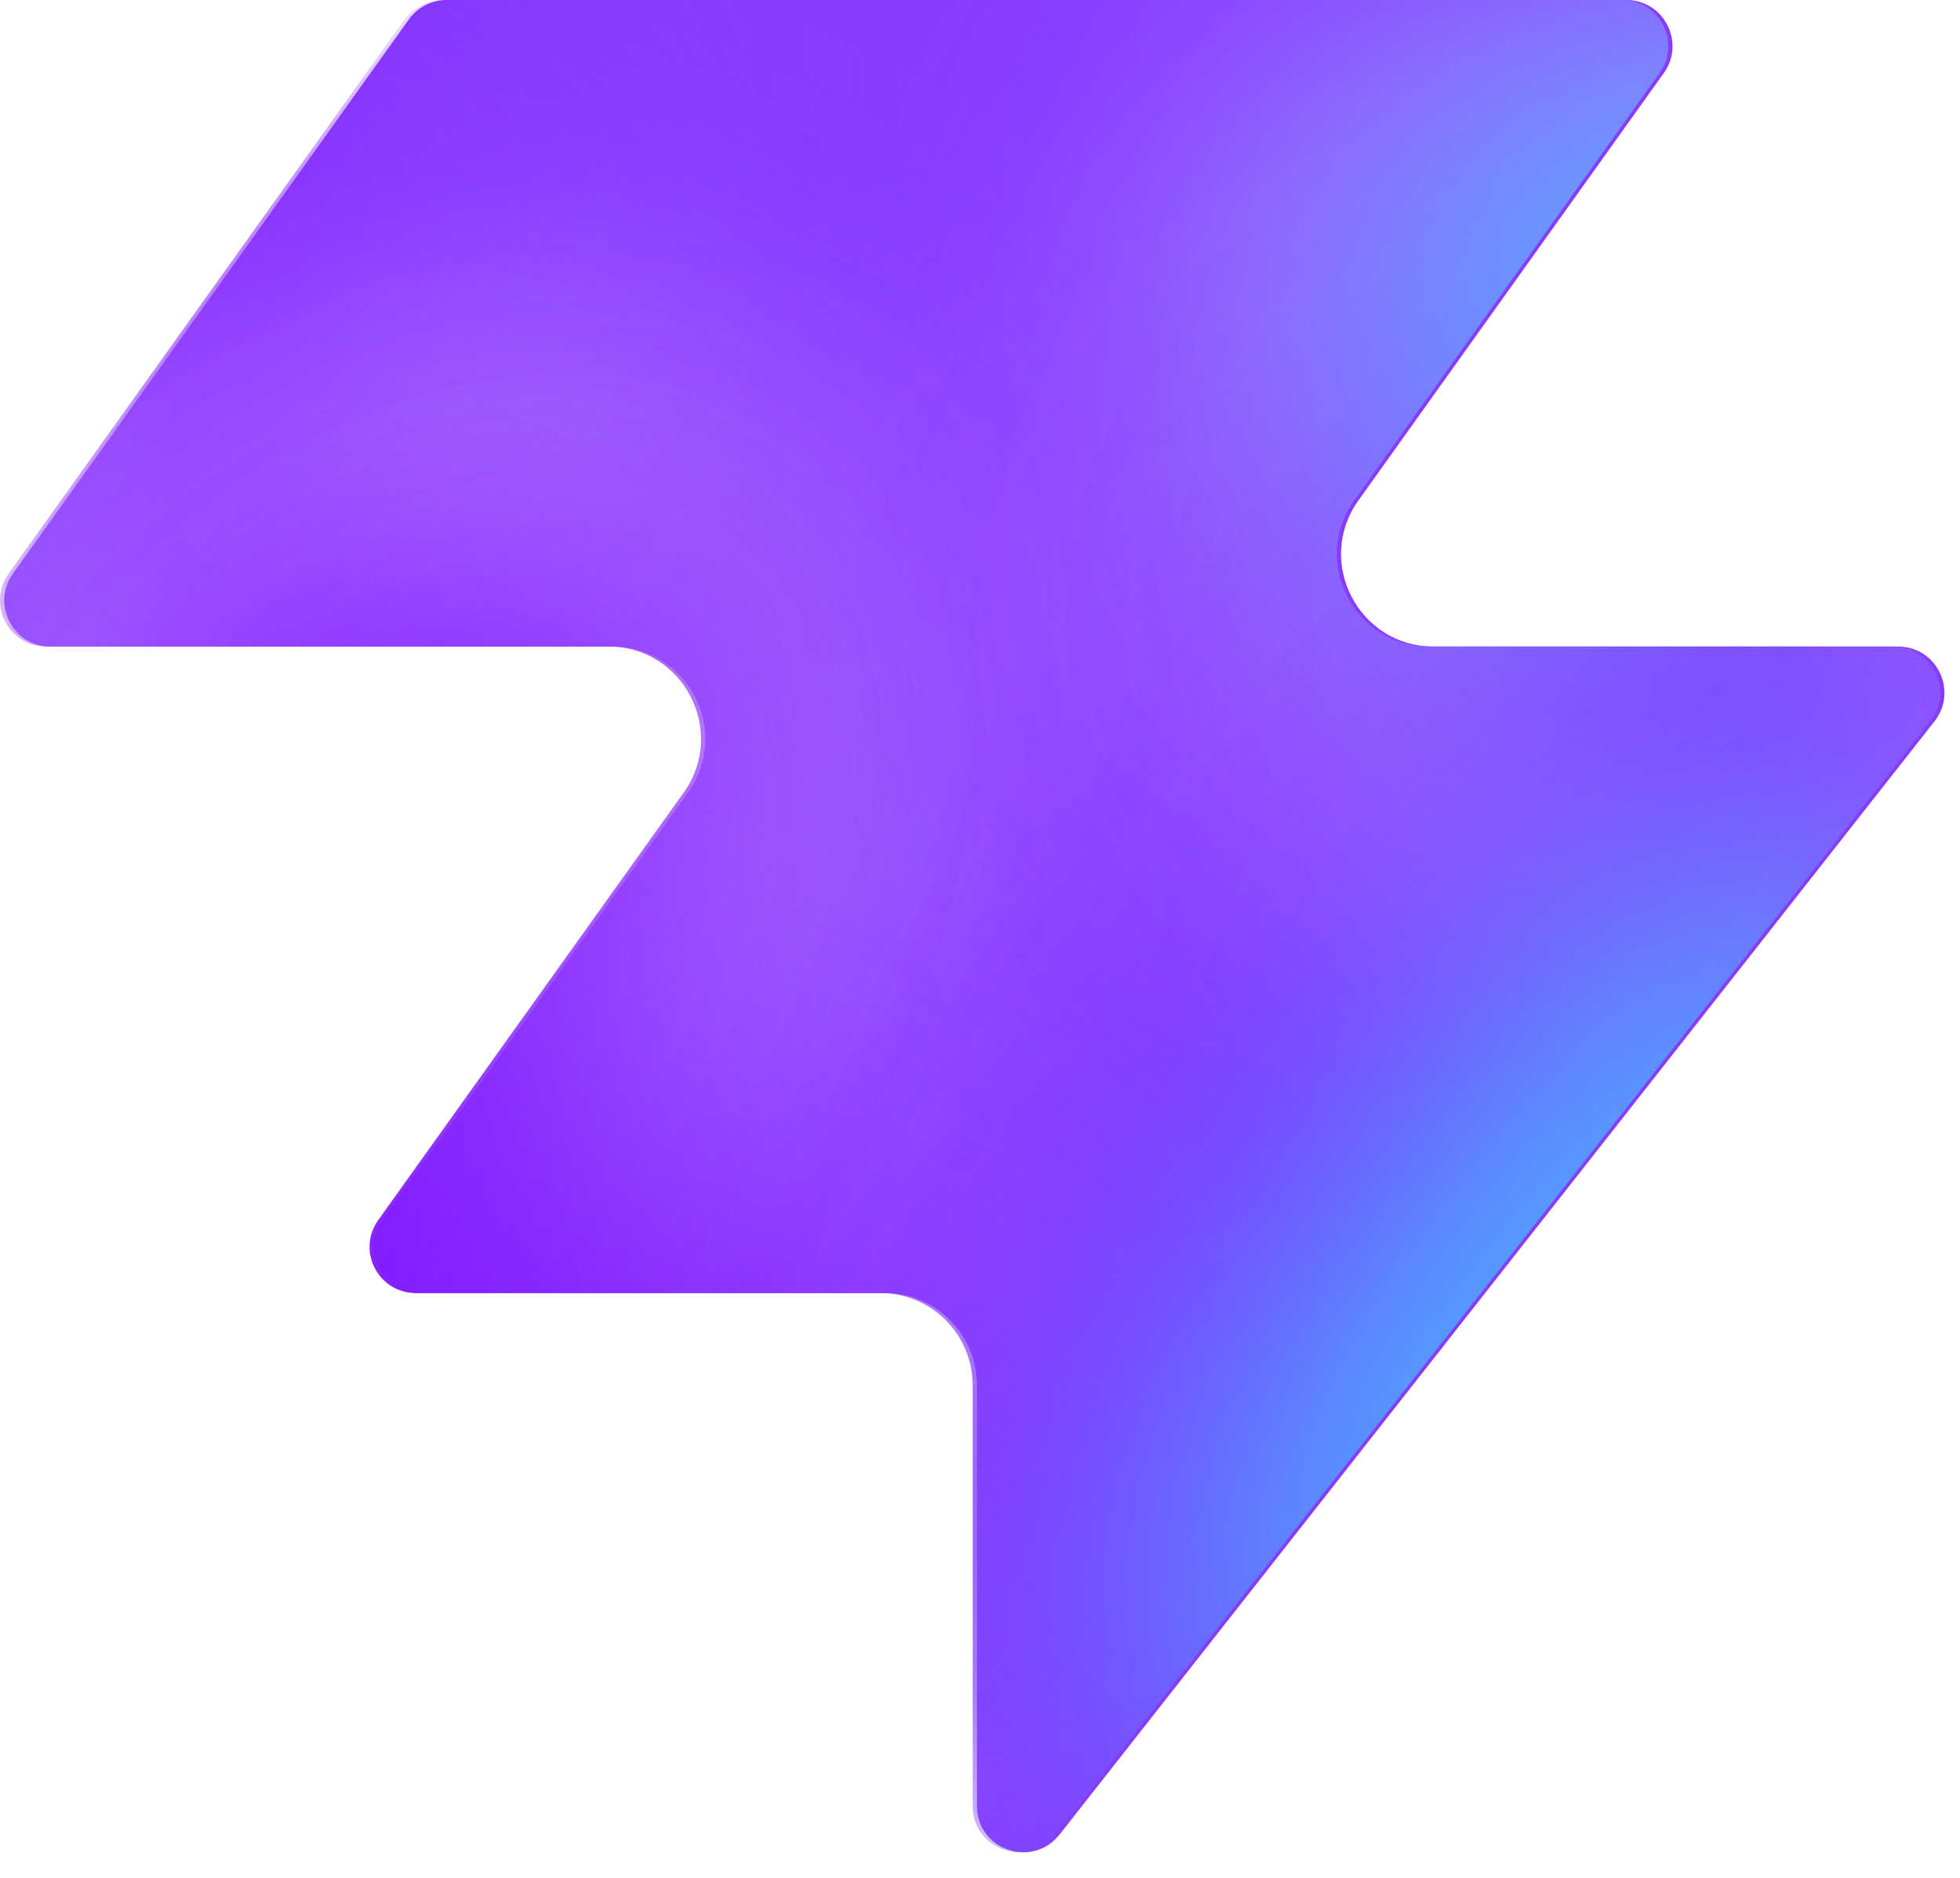
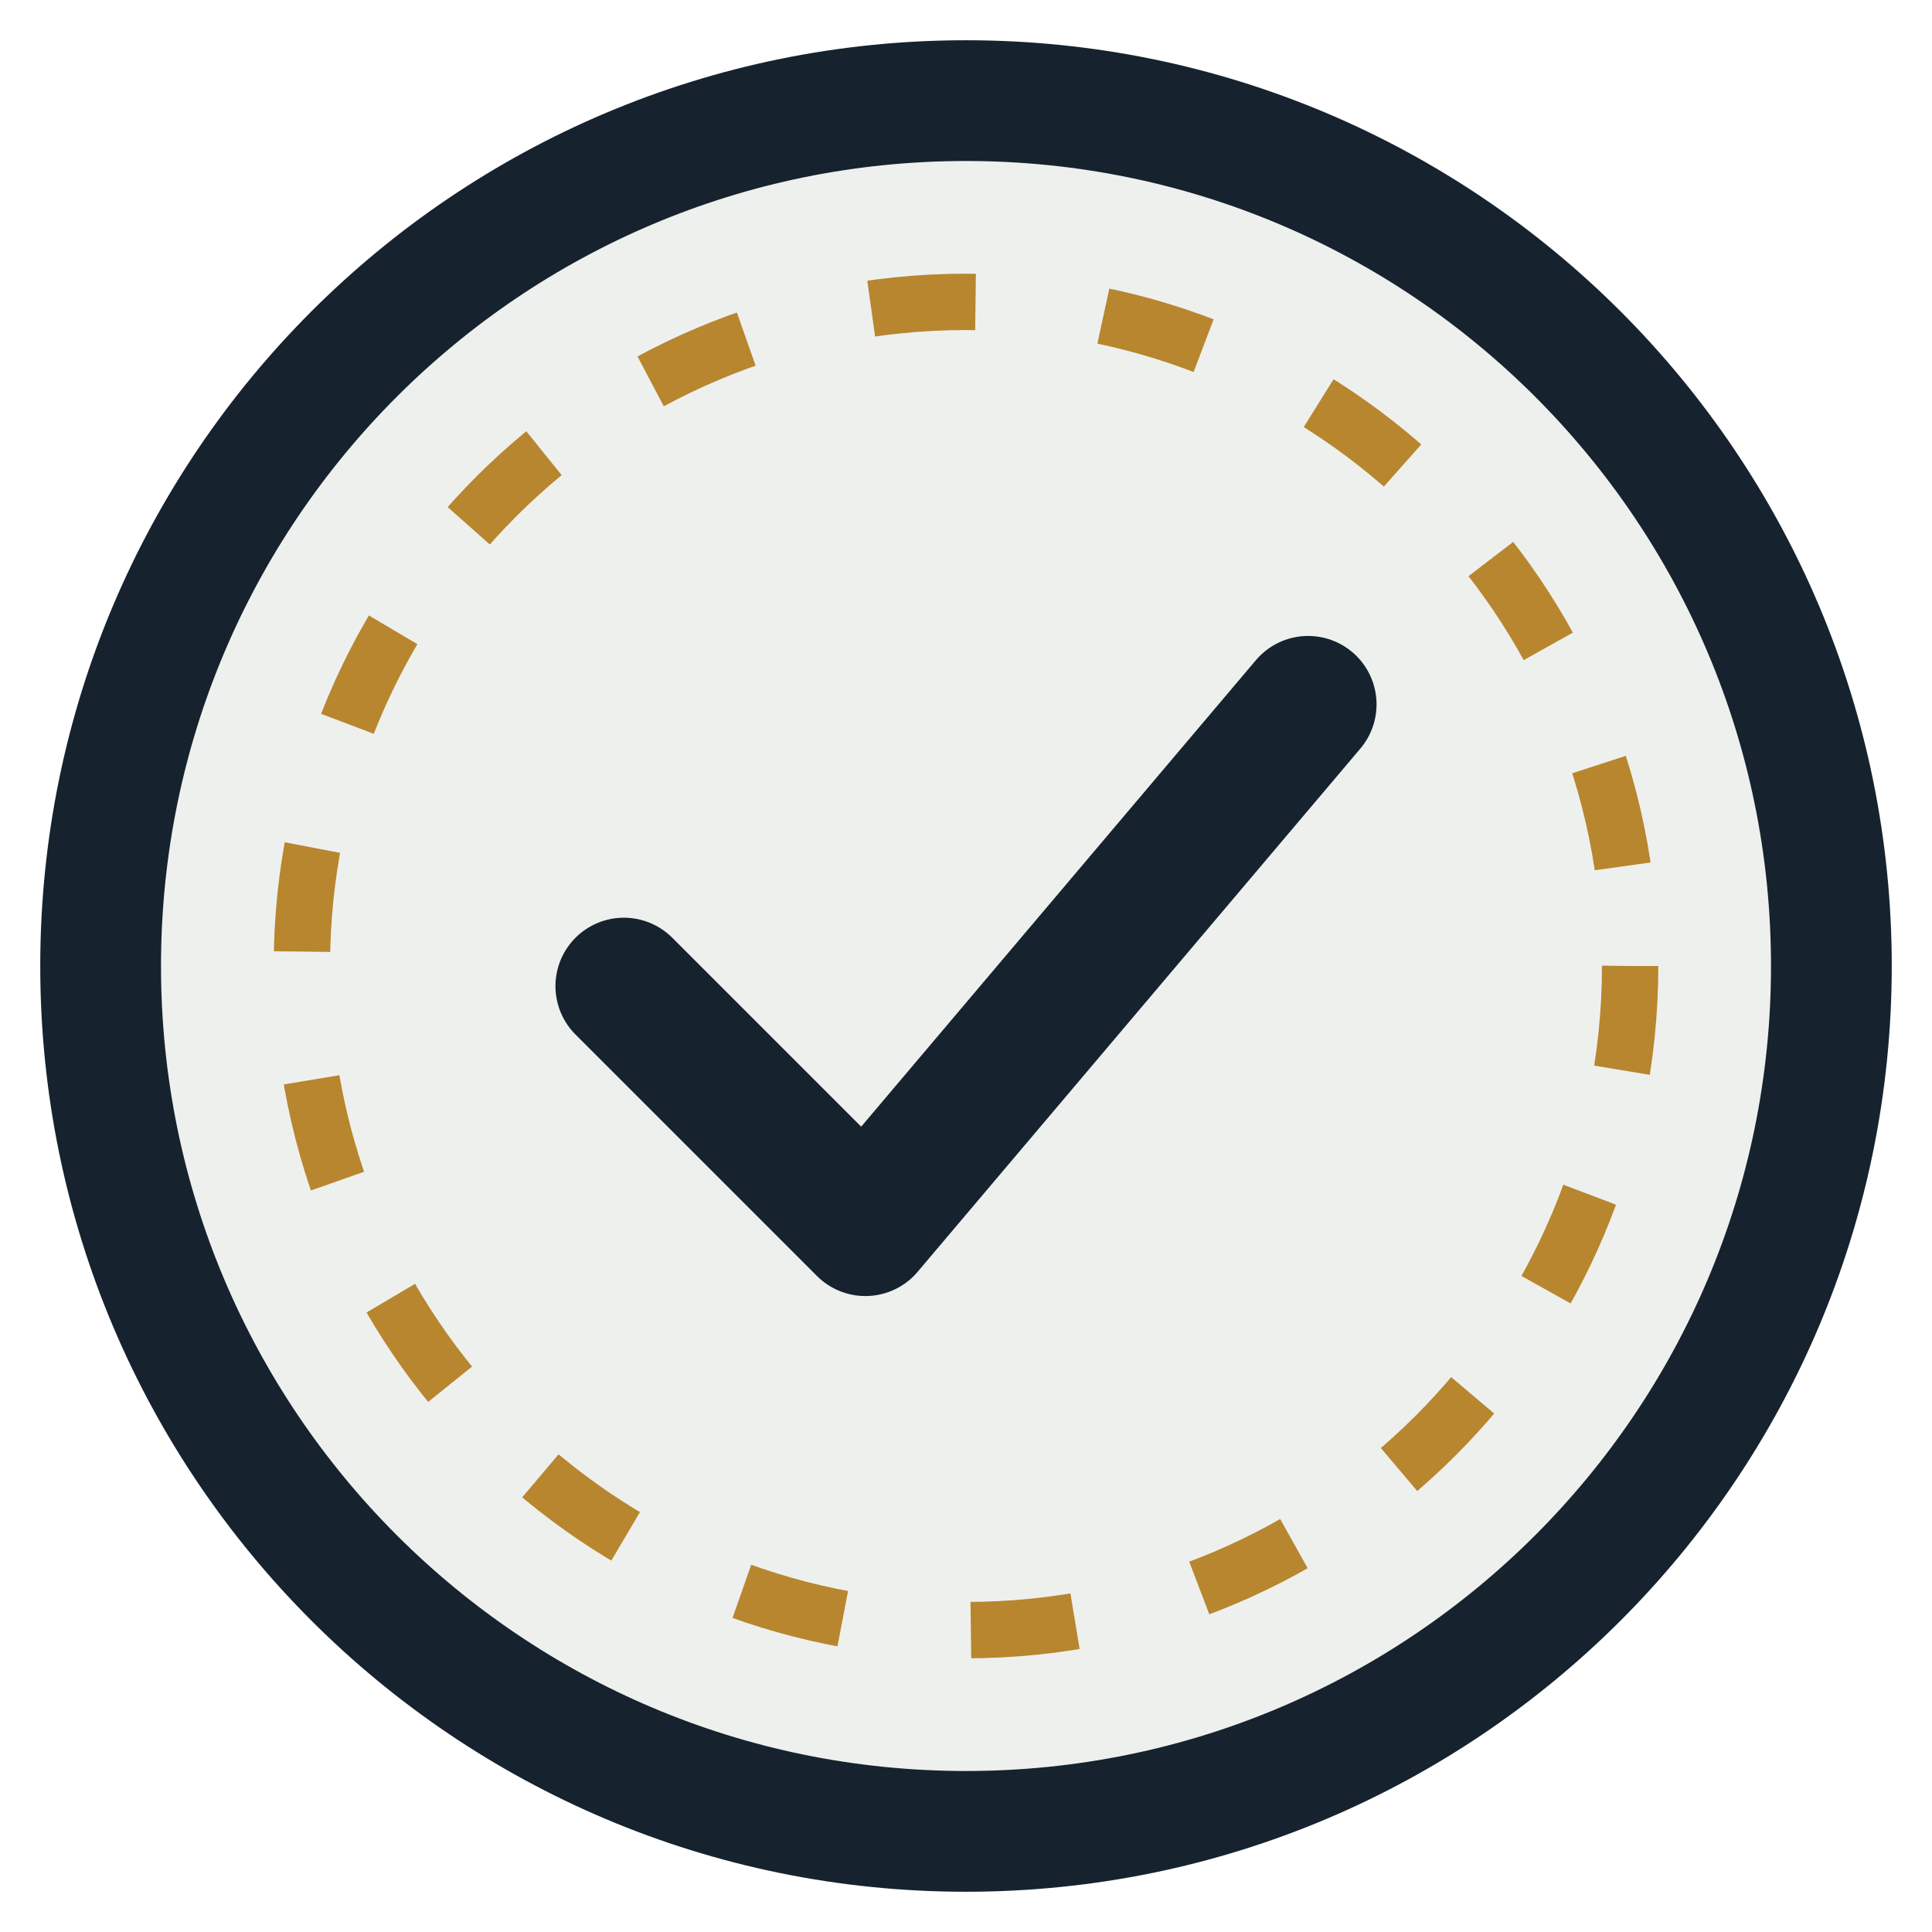
- <svg xmlns="http://www.w3.org/2000/svg" width="48" height="46" fill="none" viewBox="0 0 48 46">
-   <path fill="#863bff" d="M25.946 44.938c-.664.845-2.021.375-2.021-.698V33.937a2.26 2.26 0 0 0-2.262-2.262H10.287c-.92 0-1.456-1.04-.92-1.788l7.48-10.471c1.07-1.497 0-3.578-1.842-3.578H1.237c-.92 0-1.456-1.04-.92-1.788L10.013.474c.214-.297.556-.474.92-.474h28.894c.92 0 1.456 1.04.92 1.788l-7.48 10.471c-1.07 1.498 0 3.579 1.842 3.579h11.377c.943 0 1.473 1.088.89 1.83L25.947 44.94z" style="fill:#863bff;fill:color(display-p3 .525 .23 1);fill-opacity:1" />
-   <mask id="a" width="48" height="46" x="0" y="0" maskUnits="userSpaceOnUse" style="mask-type:alpha">
-     <path fill="#000" d="M25.842 44.938c-.664.844-2.021.375-2.021-.698V33.937a2.26 2.26 0 0 0-2.262-2.262H10.183c-.92 0-1.456-1.04-.92-1.788l7.48-10.471c1.07-1.498 0-3.579-1.842-3.579H1.133c-.92 0-1.456-1.04-.92-1.787L9.91.473c.214-.297.556-.474.92-.474h28.894c.92 0 1.456 1.04.92 1.788l-7.48 10.471c-1.07 1.498 0 3.578 1.842 3.578h11.377c.943 0 1.473 1.088.89 1.832L25.843 44.94z" style="fill:#000;fill-opacity:1" />
-   </mask>
-   <g mask="url(#a)">
-     <g filter="url(#b)">
-       <ellipse cx="5.508" cy="14.704" fill="#ede6ff" rx="5.508" ry="14.704" style="fill:#ede6ff;fill:color(display-p3 .927 .903 1);fill-opacity:1" transform="matrix(.00324 1 1 -.00324 -4.47 31.516)" />
-     </g>
-     <g filter="url(#c)">
-       <ellipse cx="10.399" cy="29.851" fill="#ede6ff" rx="10.399" ry="29.851" style="fill:#ede6ff;fill:color(display-p3 .927 .903 1);fill-opacity:1" transform="matrix(.00324 1 1 -.00324 -39.328 7.883)" />
-     </g>
-     <g filter="url(#d)">
-       <ellipse cx="5.508" cy="30.487" fill="#7e14ff" rx="5.508" ry="30.487" style="fill:#7e14ff;fill:color(display-p3 .492 .077 1);fill-opacity:1" transform="rotate(89.814 -25.913 -14.639)scale(1 -1)" />
-     </g>
-     <g filter="url(#e)">
-       <ellipse cx="5.508" cy="30.599" fill="#7e14ff" rx="5.508" ry="30.599" style="fill:#7e14ff;fill:color(display-p3 .492 .077 1);fill-opacity:1" transform="rotate(89.814 -32.644 -3.334)scale(1 -1)" />
-     </g>
-     <g filter="url(#f)">
-       <ellipse cx="5.508" cy="30.599" fill="#7e14ff" rx="5.508" ry="30.599" style="fill:#7e14ff;fill:color(display-p3 .492 .077 1);fill-opacity:1" transform="matrix(.00324 1 1 -.00324 -34.34 30.47)" />
-     </g>
-     <g filter="url(#g)">
-       <ellipse cx="14.072" cy="22.078" fill="#ede6ff" rx="14.072" ry="22.078" style="fill:#ede6ff;fill:color(display-p3 .927 .903 1);fill-opacity:1" transform="rotate(93.35 24.506 48.493)scale(-1 1)" />
-     </g>
-     <g filter="url(#h)">
-       <ellipse cx="3.47" cy="21.501" fill="#7e14ff" rx="3.47" ry="21.501" style="fill:#7e14ff;fill:color(display-p3 .492 .077 1);fill-opacity:1" transform="rotate(89.009 28.708 47.59)scale(-1 1)" />
-     </g>
-     <g filter="url(#i)">
-       <ellipse cx="3.47" cy="21.501" fill="#7e14ff" rx="3.47" ry="21.501" style="fill:#7e14ff;fill:color(display-p3 .492 .077 1);fill-opacity:1" transform="rotate(89.009 28.708 47.59)scale(-1 1)" />
-     </g>
-     <g filter="url(#j)">
-       <ellipse cx=".387" cy="8.972" fill="#7e14ff" rx="4.407" ry="29.108" style="fill:#7e14ff;fill:color(display-p3 .492 .077 1);fill-opacity:1" transform="rotate(39.51 .387 8.972)" />
-     </g>
-     <g filter="url(#k)">
-       <ellipse cx="47.523" cy="-6.092" fill="#7e14ff" rx="4.407" ry="29.108" style="fill:#7e14ff;fill:color(display-p3 .492 .077 1);fill-opacity:1" transform="rotate(37.892 47.523 -6.092)" />
-     </g>
-     <g filter="url(#l)">
-       <ellipse cx="41.412" cy="6.333" fill="#47bfff" rx="5.971" ry="9.665" style="fill:#47bfff;fill:color(display-p3 .28 .748 1);fill-opacity:1" transform="rotate(37.892 41.412 6.333)" />
-     </g>
-     <g filter="url(#m)">
-       <ellipse cx="-1.879" cy="38.332" fill="#7e14ff" rx="4.407" ry="29.108" style="fill:#7e14ff;fill:color(display-p3 .492 .077 1);fill-opacity:1" transform="rotate(37.892 -1.88 38.332)" />
-     </g>
-     <g filter="url(#n)">
-       <ellipse cx="-1.879" cy="38.332" fill="#7e14ff" rx="4.407" ry="29.108" style="fill:#7e14ff;fill:color(display-p3 .492 .077 1);fill-opacity:1" transform="rotate(37.892 -1.88 38.332)" />
-     </g>
-     <g filter="url(#o)">
-       <ellipse cx="35.651" cy="29.907" fill="#7e14ff" rx="4.407" ry="29.108" style="fill:#7e14ff;fill:color(display-p3 .492 .077 1);fill-opacity:1" transform="rotate(37.892 35.651 29.907)" />
-     </g>
-     <g filter="url(#p)">
-       <ellipse cx="38.418" cy="32.4" fill="#47bfff" rx="5.971" ry="15.297" style="fill:#47bfff;fill:color(display-p3 .28 .748 1);fill-opacity:1" transform="rotate(37.892 38.418 32.4)" />
-     </g>
-   </g>
-   <defs>
-     <filter id="b" width="60.045" height="41.654" x="-19.77" y="16.149" color-interpolation-filters="sRGB" filterUnits="userSpaceOnUse">
-       <feFlood flood-opacity="0" result="BackgroundImageFix" />
-       <feBlend in="SourceGraphic" in2="BackgroundImageFix" result="shape" />
-       <feGaussianBlur result="effect1_foregroundBlur_2002_17158" stdDeviation="7.659" />
-     </filter>
-     <filter id="c" width="90.34" height="51.437" x="-54.613" y="-7.533" color-interpolation-filters="sRGB" filterUnits="userSpaceOnUse">
-       <feFlood flood-opacity="0" result="BackgroundImageFix" />
-       <feBlend in="SourceGraphic" in2="BackgroundImageFix" result="shape" />
-       <feGaussianBlur result="effect1_foregroundBlur_2002_17158" stdDeviation="7.659" />
-     </filter>
-     <filter id="d" width="79.355" height="29.4" x="-49.64" y="2.03" color-interpolation-filters="sRGB" filterUnits="userSpaceOnUse">
-       <feFlood flood-opacity="0" result="BackgroundImageFix" />
-       <feBlend in="SourceGraphic" in2="BackgroundImageFix" result="shape" />
-       <feGaussianBlur result="effect1_foregroundBlur_2002_17158" stdDeviation="4.596" />
-     </filter>
-     <filter id="e" width="79.579" height="29.4" x="-45.045" y="20.029" color-interpolation-filters="sRGB" filterUnits="userSpaceOnUse">
-       <feFlood flood-opacity="0" result="BackgroundImageFix" />
-       <feBlend in="SourceGraphic" in2="BackgroundImageFix" result="shape" />
-       <feGaussianBlur result="effect1_foregroundBlur_2002_17158" stdDeviation="4.596" />
-     </filter>
-     <filter id="f" width="79.579" height="29.4" x="-43.513" y="21.178" color-interpolation-filters="sRGB" filterUnits="userSpaceOnUse">
-       <feFlood flood-opacity="0" result="BackgroundImageFix" />
-       <feBlend in="SourceGraphic" in2="BackgroundImageFix" result="shape" />
-       <feGaussianBlur result="effect1_foregroundBlur_2002_17158" stdDeviation="4.596" />
-     </filter>
-     <filter id="g" width="74.749" height="58.852" x="15.756" y="-17.901" color-interpolation-filters="sRGB" filterUnits="userSpaceOnUse">
-       <feFlood flood-opacity="0" result="BackgroundImageFix" />
-       <feBlend in="SourceGraphic" in2="BackgroundImageFix" result="shape" />
-       <feGaussianBlur result="effect1_foregroundBlur_2002_17158" stdDeviation="7.659" />
-     </filter>
-     <filter id="h" width="61.377" height="25.362" x="23.548" y="2.284" color-interpolation-filters="sRGB" filterUnits="userSpaceOnUse">
-       <feFlood flood-opacity="0" result="BackgroundImageFix" />
-       <feBlend in="SourceGraphic" in2="BackgroundImageFix" result="shape" />
-       <feGaussianBlur result="effect1_foregroundBlur_2002_17158" stdDeviation="4.596" />
-     </filter>
-     <filter id="i" width="61.377" height="25.362" x="23.548" y="2.284" color-interpolation-filters="sRGB" filterUnits="userSpaceOnUse">
-       <feFlood flood-opacity="0" result="BackgroundImageFix" />
-       <feBlend in="SourceGraphic" in2="BackgroundImageFix" result="shape" />
-       <feGaussianBlur result="effect1_foregroundBlur_2002_17158" stdDeviation="4.596" />
-     </filter>
-     <filter id="j" width="56.045" height="63.649" x="-27.636" y="-22.853" color-interpolation-filters="sRGB" filterUnits="userSpaceOnUse">
-       <feFlood flood-opacity="0" result="BackgroundImageFix" />
-       <feBlend in="SourceGraphic" in2="BackgroundImageFix" result="shape" />
-       <feGaussianBlur result="effect1_foregroundBlur_2002_17158" stdDeviation="4.596" />
-     </filter>
-     <filter id="k" width="54.814" height="64.646" x="20.116" y="-38.415" color-interpolation-filters="sRGB" filterUnits="userSpaceOnUse">
-       <feFlood flood-opacity="0" result="BackgroundImageFix" />
-       <feBlend in="SourceGraphic" in2="BackgroundImageFix" result="shape" />
-       <feGaussianBlur result="effect1_foregroundBlur_2002_17158" stdDeviation="4.596" />
-     </filter>
-     <filter id="l" width="33.541" height="35.313" x="24.641" y="-11.323" color-interpolation-filters="sRGB" filterUnits="userSpaceOnUse">
-       <feFlood flood-opacity="0" result="BackgroundImageFix" />
-       <feBlend in="SourceGraphic" in2="BackgroundImageFix" result="shape" />
-       <feGaussianBlur result="effect1_foregroundBlur_2002_17158" stdDeviation="4.596" />
-     </filter>
-     <filter id="m" width="54.814" height="64.646" x="-29.286" y="6.009" color-interpolation-filters="sRGB" filterUnits="userSpaceOnUse">
-       <feFlood flood-opacity="0" result="BackgroundImageFix" />
-       <feBlend in="SourceGraphic" in2="BackgroundImageFix" result="shape" />
-       <feGaussianBlur result="effect1_foregroundBlur_2002_17158" stdDeviation="4.596" />
-     </filter>
-     <filter id="n" width="54.814" height="64.646" x="-29.286" y="6.009" color-interpolation-filters="sRGB" filterUnits="userSpaceOnUse">
-       <feFlood flood-opacity="0" result="BackgroundImageFix" />
-       <feBlend in="SourceGraphic" in2="BackgroundImageFix" result="shape" />
-       <feGaussianBlur result="effect1_foregroundBlur_2002_17158" stdDeviation="4.596" />
-     </filter>
-     <filter id="o" width="54.814" height="64.646" x="8.244" y="-2.416" color-interpolation-filters="sRGB" filterUnits="userSpaceOnUse">
-       <feFlood flood-opacity="0" result="BackgroundImageFix" />
-       <feBlend in="SourceGraphic" in2="BackgroundImageFix" result="shape" />
-       <feGaussianBlur result="effect1_foregroundBlur_2002_17158" stdDeviation="4.596" />
-     </filter>
-     <filter id="p" width="39.409" height="43.623" x="18.713" y="10.588" color-interpolation-filters="sRGB" filterUnits="userSpaceOnUse">
-       <feFlood flood-opacity="0" result="BackgroundImageFix" />
-       <feBlend in="SourceGraphic" in2="BackgroundImageFix" result="shape" />
-       <feGaussianBlur result="effect1_foregroundBlur_2002_17158" stdDeviation="4.596" />
-     </filter>
-   </defs>
+ <svg xmlns="http://www.w3.org/2000/svg" viewBox="0 0 48 48" width="48" height="48">
+   <circle cx="24" cy="24" r="21.5" fill="#EEF0EE" stroke="#16232E" stroke-width="3" />
+   <circle cx="24" cy="24" r="16.5" fill="none" stroke="#B8862E" stroke-width="1.4" stroke-dasharray="2.6 3.2" />
+   <path d="M15.5 24.5l6 6 11-13" fill="none" stroke="#16232E" stroke-width="3.4" stroke-linecap="round" stroke-linejoin="round" />
</svg>
